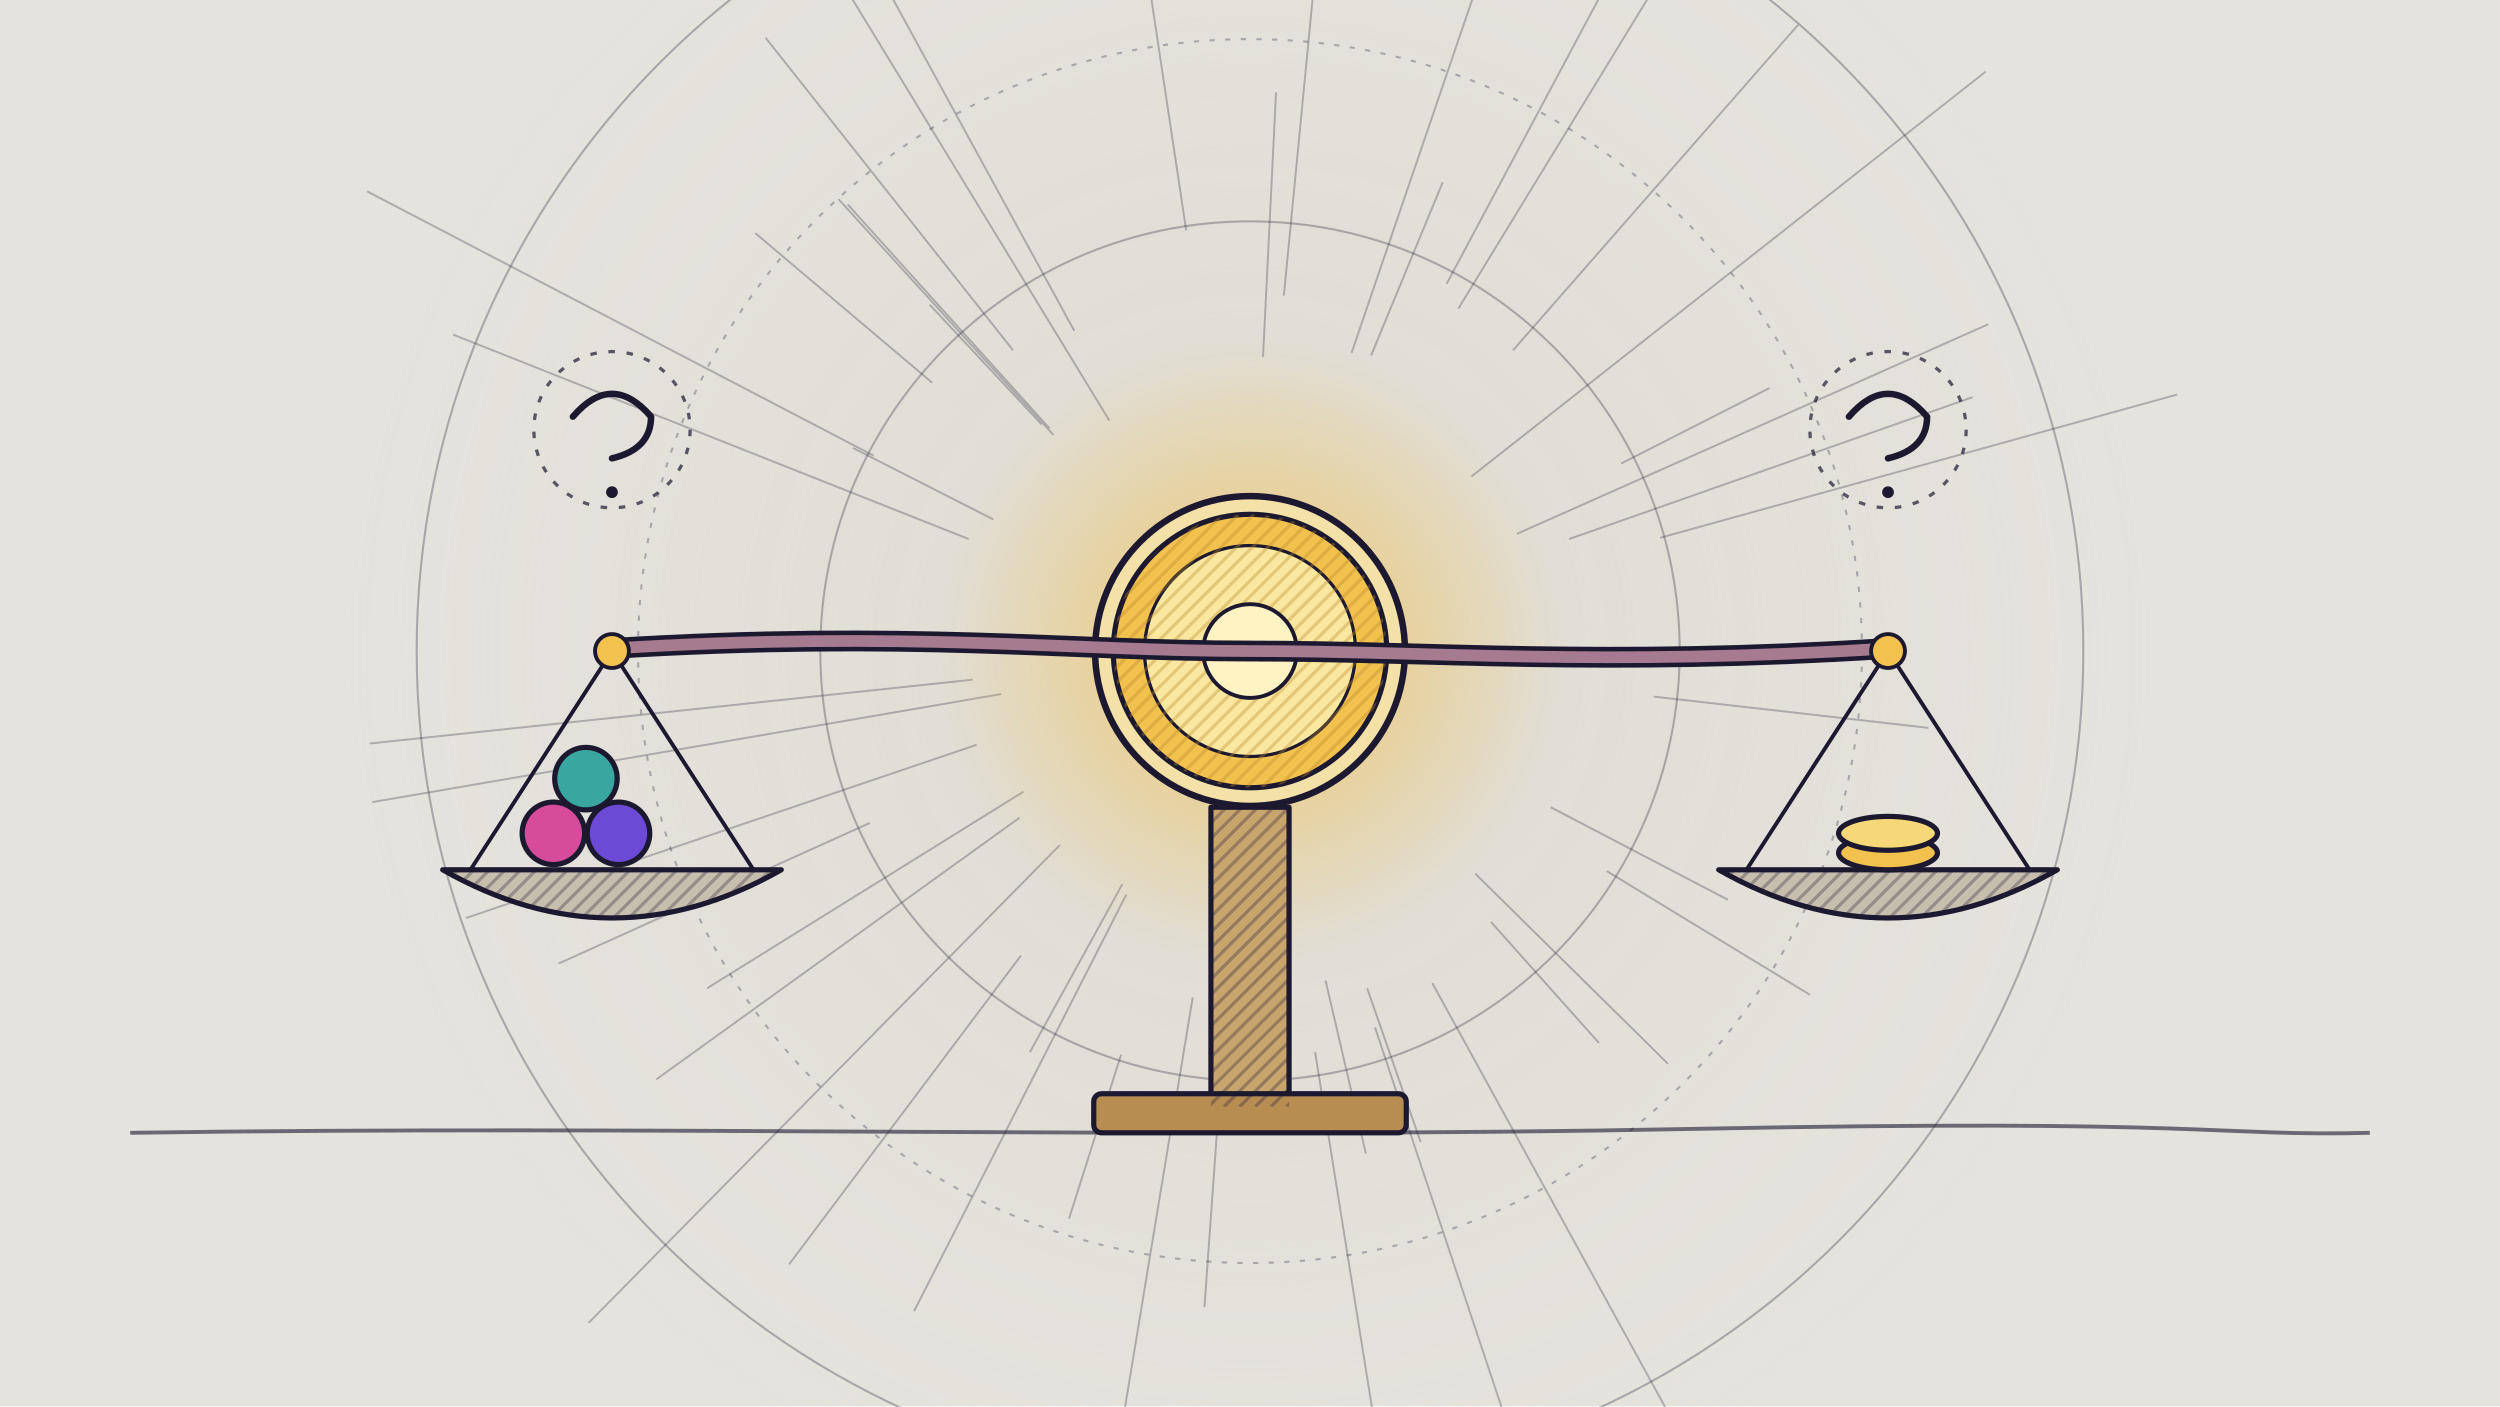
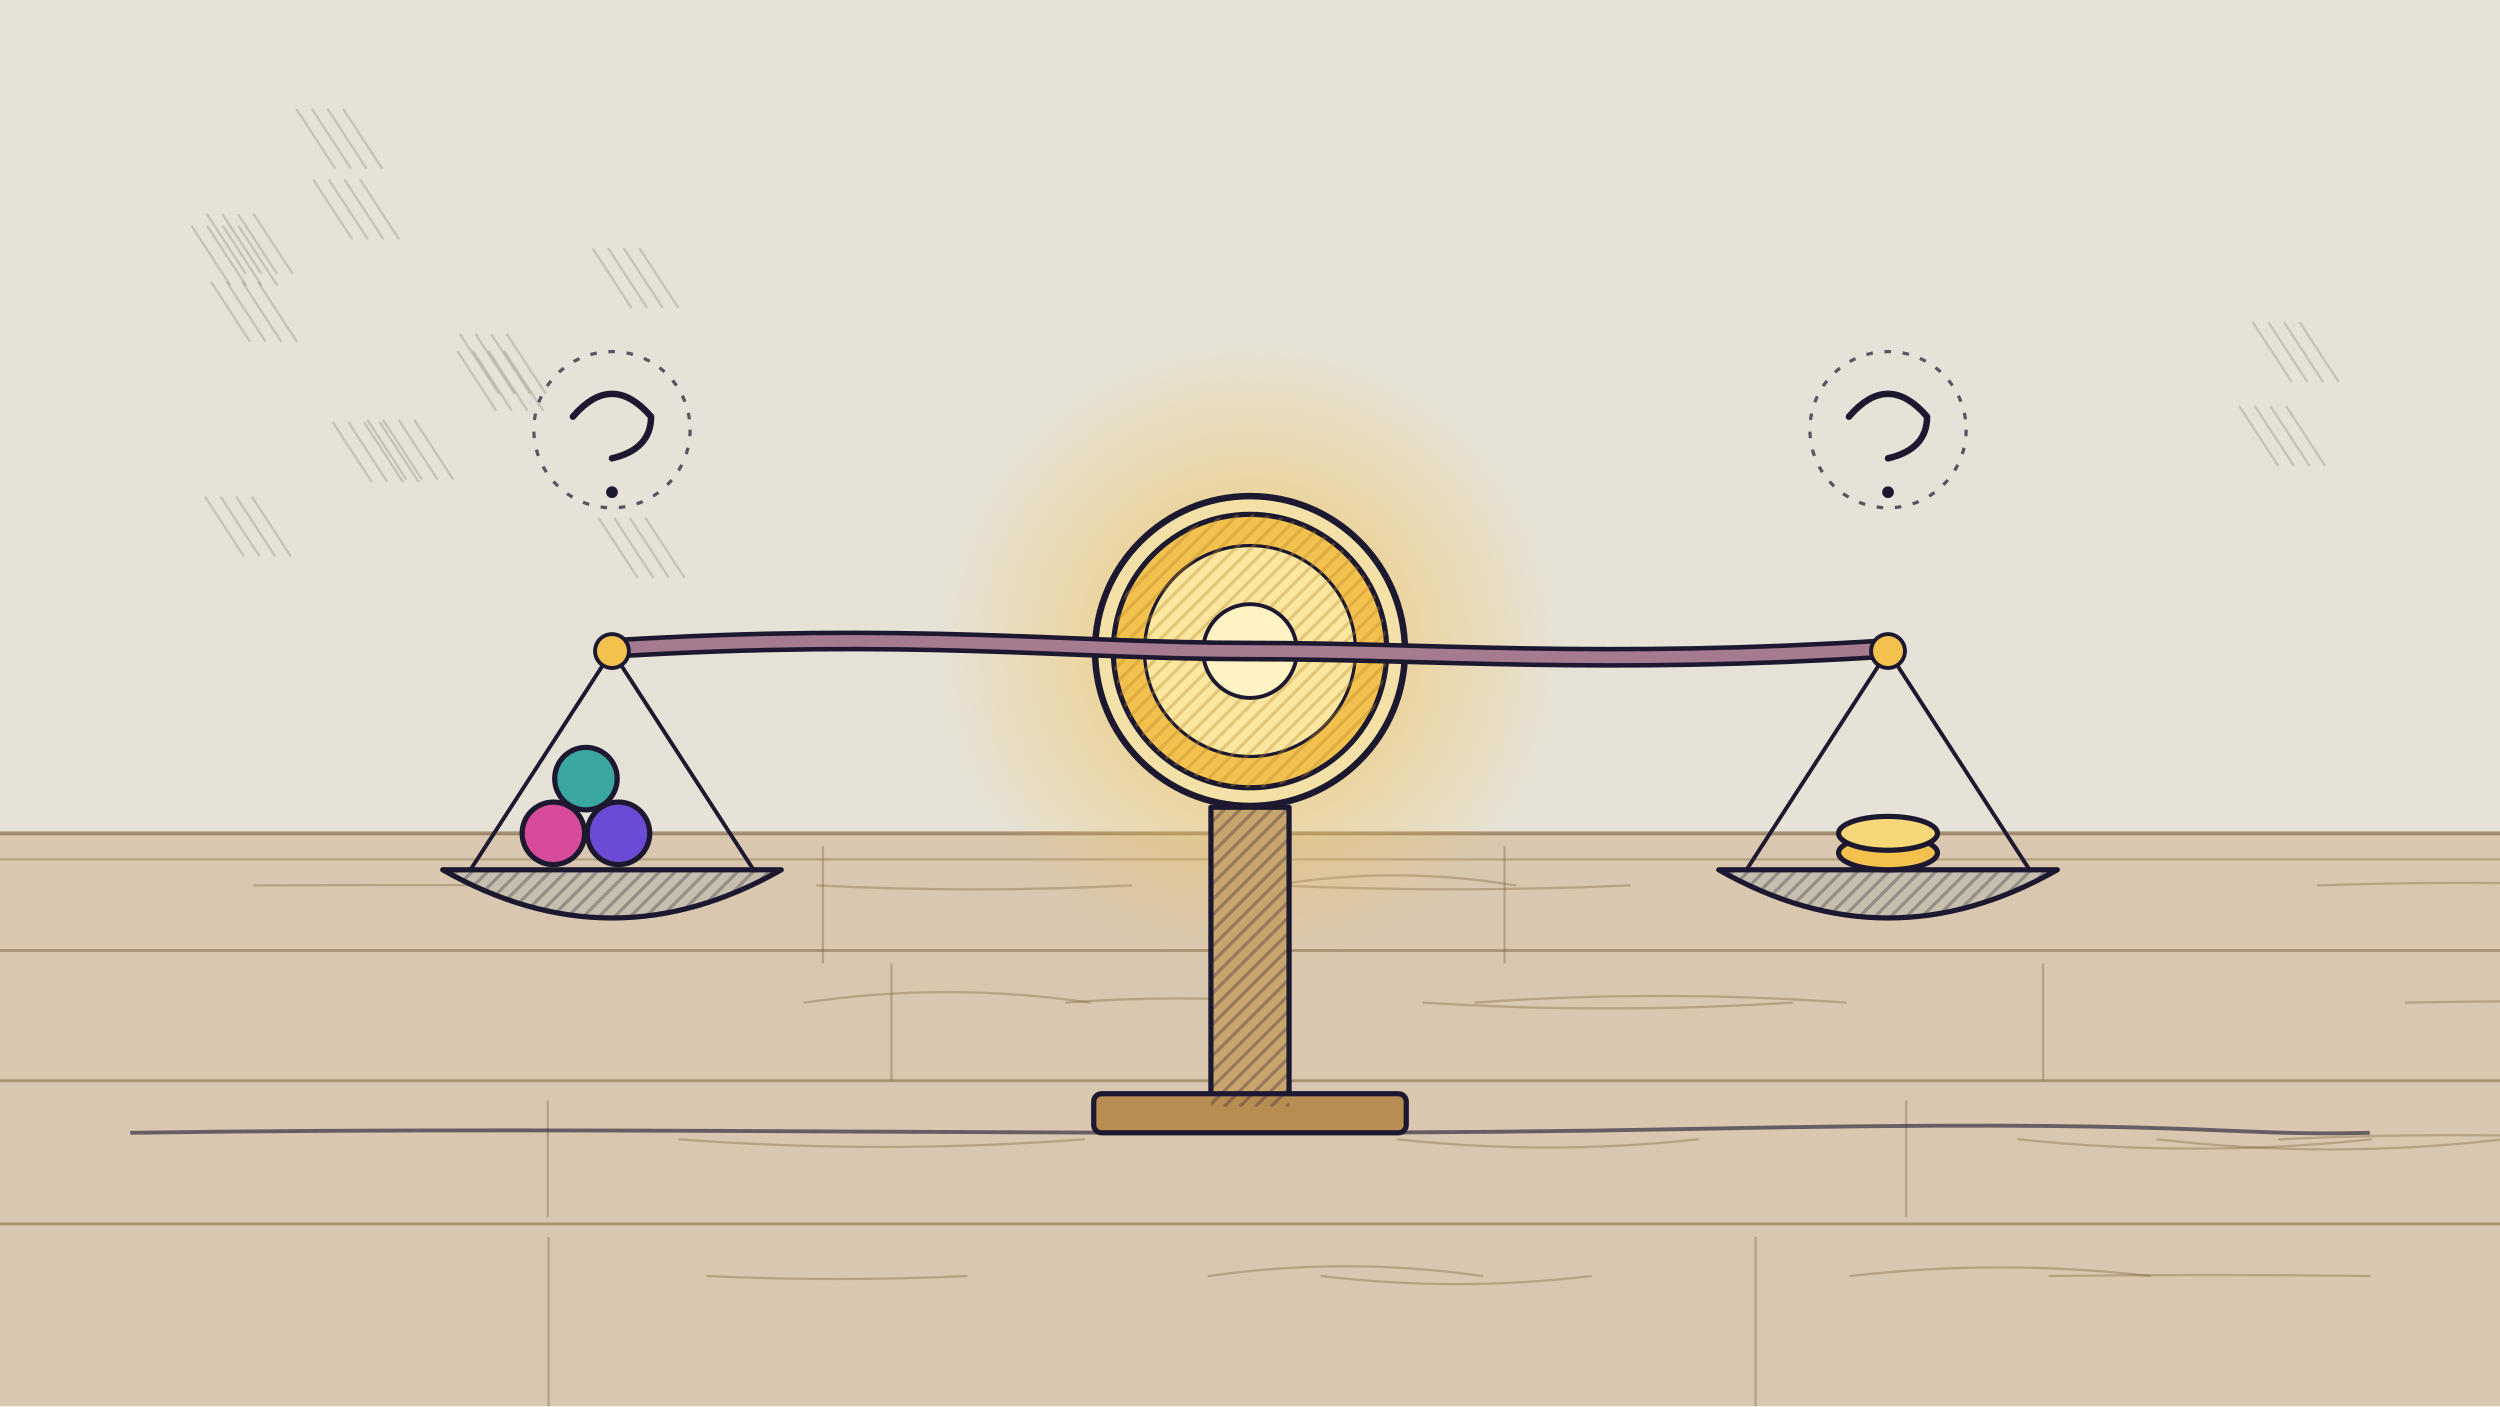
<svg xmlns="http://www.w3.org/2000/svg" viewBox="0 0 1920 1080" width="1920" height="1080">
  <defs>
    <radialGradient id="U112gl1">
      <stop offset="0" stop-color="#d8d4c8" stop-opacity="0.5" />
      <stop offset="1" stop-color="#d8d4c8" stop-opacity="0" />
    </radialGradient>
    <radialGradient id="U112gl2">
      <stop offset="0" stop-color="#f2c14e" stop-opacity="0.8" />
      <stop offset="1" stop-color="#f2c14e" stop-opacity="0" />
    </radialGradient>
    <clipPath id="U112cp3">
      <circle cx="960" cy="500" r="105" />
    </clipPath>
    <clipPath id="U112cp4">
      <rect x="930" y="620" width="60" height="230" />
    </clipPath>
    <clipPath id="U112cp5">
      <path d="M340,668 Q470,742 600,668 Z" />
    </clipPath>
    <clipPath id="U112cp6">
      <path d="M1320,668 Q1450,742 1580,668 Z" />
    </clipPath>
  </defs>
  <rect width="1920" height="1080" fill="#e5e3dd" />
-   <circle cx="960" cy="500" r="700" fill="url(#U112gl1)" />
-   <g stroke="#1b1830" stroke-width="1.5" opacity="0.28">
-     <line x1="806" y1="329" x2="651" y2="157" />
-     <line x1="1245" y1="356" x2="1359" y2="298" />
-     <line x1="986" y1="227" x2="1008" y2="-0" />
-     <line x1="865" y1="687" x2="702" y2="1007" />
-     <line x1="1234" y1="669" x2="1390" y2="764" />
-     <line x1="769" y1="533" x2="286" y2="616" />
-     <line x1="970" y1="274" x2="980" y2="71" />
-     <line x1="716" y1="294" x2="580" y2="179" />
-     <line x1="852" y1="323" x2="619" y2="-59" />
-     <line x1="942" y1="766" x2="925" y2="1004" />
-     <line x1="861" y1="810" x2="821" y2="936" />
-     <line x1="1056" y1="789" x2="1162" y2="1107" />
-     <line x1="744" y1="414" x2="348" y2="257" />
-     <line x1="1162" y1="269" x2="1381" y2="19" />
-     <line x1="778" y1="269" x2="588" y2="29" />
-     <line x1="809" y1="334" x2="644" y2="153" />
-     <line x1="750" y1="572" x2="358" y2="705" />
-     <line x1="862" y1="679" x2="791" y2="808" />
-     <line x1="1010" y1="808" x2="1081" y2="1252" />
-     <line x1="784" y1="734" x2="606" y2="971" />
-     <line x1="916" y1="766" x2="863" y2="1087" />
-     <line x1="1205" y1="414" x2="1515" y2="305" />
-     <line x1="1165" y1="410" x2="1527" y2="249" />
-     <line x1="1100" y1="755" x2="1301" y2="1121" />
-     <line x1="763" y1="399" x2="655" y2="344" />
-     <line x1="783" y1="628" x2="504" y2="829" />
-     <line x1="814" y1="649" x2="452" y2="1016" />
-     <line x1="1270" y1="535" x2="1481" y2="559" />
-     <line x1="1111" y1="218" x2="1238" y2="-20" />
-     <line x1="668" y1="632" x2="429" y2="740" />
-     <line x1="1191" y1="620" x2="1327" y2="691" />
-     <line x1="747" y1="522" x2="284" y2="571" />
-     <line x1="800" y1="326" x2="714" y2="234" />
-     <line x1="1018" y1="753" x2="1049" y2="886" />
-     <line x1="825" y1="254" x2="608" y2="-143" />
-     <line x1="1050" y1="759" x2="1091" y2="877" />
-     <line x1="1145" y1="708" x2="1228" y2="801" />
-     <line x1="1275" y1="413" x2="1672" y2="303" />
-     <line x1="1133" y1="671" x2="1281" y2="817" />
-     <line x1="1120" y1="237" x2="1376" y2="-182" />
-     <line x1="786" y1="608" x2="543" y2="759" />
-     <line x1="1038" y1="271" x2="1177" y2="-136" />
-     <line x1="1053" y1="273" x2="1108" y2="140" />
-     <line x1="671" y1="350" x2="282" y2="147" />
-     <line x1="911" y1="177" x2="868" y2="-109" />
-     <line x1="1130" y1="366" x2="1525" y2="55" />
-   </g>
-   <circle cx="960" cy="500" r="330" fill="none" stroke="#1b1830" stroke-width="1.6" opacity="0.3" stroke-dasharray="" />
-   <circle cx="960" cy="500" r="470" fill="none" stroke="#1b1830" stroke-width="1.6" opacity="0.3" stroke-dasharray="4 8" />
-   <circle cx="960" cy="500" r="640" fill="none" stroke="#1b1830" stroke-width="1.6" opacity="0.3" stroke-dasharray="" />
+   <g>
+     <rect x="0" y="0" width="1920" height="640" rx="0" fill="#e9e2d3" fill-opacity="0.5" />
+     <line x1="1719.7" y1="311.8" x2="1749.7" y2="357.8" stroke="#8a8678" stroke-width="1.8" stroke-opacity="0.35" />
+     <line x1="1731.7" y1="311.8" x2="1761.7" y2="357.8" stroke="#8a8678" stroke-width="1.8" stroke-opacity="0.35" />
+     <line x1="1743.7" y1="311.8" x2="1773.7" y2="357.8" stroke="#8a8678" stroke-width="1.8" stroke-opacity="0.35" />
+     <line x1="1755.7" y1="311.8" x2="1785.7" y2="357.8" stroke="#8a8678" stroke-width="1.8" stroke-opacity="0.35" />
+     <line x1="455" y1="190.5" x2="485" y2="236.5" stroke="#8a8678" stroke-width="1.8" stroke-opacity="0.35" />
+     <line x1="467" y1="190.5" x2="497" y2="236.5" stroke="#8a8678" stroke-width="1.8" stroke-opacity="0.35" />
+     <line x1="479" y1="190.5" x2="509" y2="236.5" stroke="#8a8678" stroke-width="1.8" stroke-opacity="0.35" />
+     <line x1="491" y1="190.5" x2="521" y2="236.5" stroke="#8a8678" stroke-width="1.8" stroke-opacity="0.35" />
+     <line x1="282.1" y1="322.3" x2="312.1" y2="368.3" stroke="#8a8678" stroke-width="1.8" stroke-opacity="0.35" />
+     <line x1="294.1" y1="322.3" x2="324.1" y2="368.3" stroke="#8a8678" stroke-width="1.8" stroke-opacity="0.35" />
+     <line x1="306.1" y1="322.3" x2="336.1" y2="368.3" stroke="#8a8678" stroke-width="1.8" stroke-opacity="0.35" />
+     <line x1="318.1" y1="322.3" x2="348.1" y2="368.3" stroke="#8a8678" stroke-width="1.8" stroke-opacity="0.35" />
+     <line x1="255.5" y1="324.1" x2="285.5" y2="370.1" stroke="#8a8678" stroke-width="1.8" stroke-opacity="0.35" />
+     <line x1="267.5" y1="324.1" x2="297.5" y2="370.1" stroke="#8a8678" stroke-width="1.8" stroke-opacity="0.35" />
+     <line x1="279.5" y1="324.1" x2="309.5" y2="370.1" stroke="#8a8678" stroke-width="1.8" stroke-opacity="0.35" />
+     <line x1="291.5" y1="324.1" x2="321.5" y2="370.1" stroke="#8a8678" stroke-width="1.8" stroke-opacity="0.35" />
+     <line x1="1730.1" y1="247.4" x2="1760.1" y2="293.4" stroke="#8a8678" stroke-width="1.8" stroke-opacity="0.35" />
+     <line x1="1742.1" y1="247.4" x2="1772.1" y2="293.4" stroke="#8a8678" stroke-width="1.8" stroke-opacity="0.35" />
+     <line x1="1754.1" y1="247.4" x2="1784.1" y2="293.4" stroke="#8a8678" stroke-width="1.8" stroke-opacity="0.35" />
+     <line x1="1766.1" y1="247.4" x2="1796.1" y2="293.4" stroke="#8a8678" stroke-width="1.8" stroke-opacity="0.35" />
+     <line x1="227.5" y1="83.5" x2="257.5" y2="129.5" stroke="#8a8678" stroke-width="1.8" stroke-opacity="0.35" />
+     <line x1="239.5" y1="83.5" x2="269.5" y2="129.5" stroke="#8a8678" stroke-width="1.8" stroke-opacity="0.35" />
+     <line x1="251.5" y1="83.5" x2="281.5" y2="129.5" stroke="#8a8678" stroke-width="1.8" stroke-opacity="0.35" />
+     <line x1="263.5" y1="83.5" x2="293.5" y2="129.5" stroke="#8a8678" stroke-width="1.8" stroke-opacity="0.35" />
+     <line x1="351.2" y1="269.5" x2="381.2" y2="315.5" stroke="#8a8678" stroke-width="1.8" stroke-opacity="0.35" />
+     <line x1="363.2" y1="269.5" x2="393.2" y2="315.5" stroke="#8a8678" stroke-width="1.8" stroke-opacity="0.35" />
+     <line x1="375.2" y1="269.5" x2="405.2" y2="315.5" stroke="#8a8678" stroke-width="1.8" stroke-opacity="0.35" />
+     <line x1="387.2" y1="269.5" x2="417.2" y2="315.5" stroke="#8a8678" stroke-width="1.8" stroke-opacity="0.35" />
+     <line x1="459.7" y1="397.7" x2="489.7" y2="443.7" stroke="#8a8678" stroke-width="1.8" stroke-opacity="0.35" />
+     <line x1="471.7" y1="397.7" x2="501.7" y2="443.7" stroke="#8a8678" stroke-width="1.8" stroke-opacity="0.35" />
+     <line x1="483.7" y1="397.7" x2="513.7" y2="443.7" stroke="#8a8678" stroke-width="1.8" stroke-opacity="0.35" />
+     <line x1="495.7" y1="397.7" x2="525.7" y2="443.7" stroke="#8a8678" stroke-width="1.8" stroke-opacity="0.35" />
+     <line x1="157.4" y1="381.4" x2="187.4" y2="427.4" stroke="#8a8678" stroke-width="1.8" stroke-opacity="0.35" />
+     <line x1="169.4" y1="381.4" x2="199.4" y2="427.4" stroke="#8a8678" stroke-width="1.8" stroke-opacity="0.35" />
+     <line x1="181.4" y1="381.4" x2="211.4" y2="427.4" stroke="#8a8678" stroke-width="1.8" stroke-opacity="0.35" />
+     <line x1="193.4" y1="381.4" x2="223.4" y2="427.4" stroke="#8a8678" stroke-width="1.8" stroke-opacity="0.35" />
+     <line x1="158.7" y1="164.2" x2="188.7" y2="210.2" stroke="#8a8678" stroke-width="1.8" stroke-opacity="0.35" />
+     <line x1="170.7" y1="164.2" x2="200.7" y2="210.2" stroke="#8a8678" stroke-width="1.8" stroke-opacity="0.35" />
+     <line x1="182.7" y1="164.2" x2="212.7" y2="210.2" stroke="#8a8678" stroke-width="1.8" stroke-opacity="0.35" />
+     <line x1="194.7" y1="164.2" x2="224.7" y2="210.2" stroke="#8a8678" stroke-width="1.8" stroke-opacity="0.35" />
+     <line x1="240.5" y1="137.8" x2="270.5" y2="183.8" stroke="#8a8678" stroke-width="1.8" stroke-opacity="0.35" />
+     <line x1="252.5" y1="137.8" x2="282.5" y2="183.8" stroke="#8a8678" stroke-width="1.8" stroke-opacity="0.35" />
+     <line x1="264.5" y1="137.8" x2="294.5" y2="183.8" stroke="#8a8678" stroke-width="1.8" stroke-opacity="0.35" />
+     <line x1="276.5" y1="137.8" x2="306.5" y2="183.8" stroke="#8a8678" stroke-width="1.8" stroke-opacity="0.35" />
+     <line x1="162" y1="216.4" x2="192" y2="262.4" stroke="#8a8678" stroke-width="1.8" stroke-opacity="0.35" />
+     <line x1="174" y1="216.4" x2="204" y2="262.4" stroke="#8a8678" stroke-width="1.8" stroke-opacity="0.35" />
+     <line x1="186" y1="216.4" x2="216" y2="262.4" stroke="#8a8678" stroke-width="1.8" stroke-opacity="0.35" />
+     <line x1="198" y1="216.4" x2="228" y2="262.4" stroke="#8a8678" stroke-width="1.8" stroke-opacity="0.35" />
+     <line x1="147" y1="173.3" x2="177" y2="219.3" stroke="#8a8678" stroke-width="1.8" stroke-opacity="0.35" />
+     <line x1="159" y1="173.3" x2="189" y2="219.3" stroke="#8a8678" stroke-width="1.8" stroke-opacity="0.35" />
+     <line x1="171" y1="173.3" x2="201" y2="219.3" stroke="#8a8678" stroke-width="1.8" stroke-opacity="0.35" />
+     <line x1="183" y1="173.3" x2="213" y2="219.3" stroke="#8a8678" stroke-width="1.8" stroke-opacity="0.35" />
+     <line x1="353.2" y1="256.5" x2="383.2" y2="302.5" stroke="#8a8678" stroke-width="1.8" stroke-opacity="0.35" />
+     <line x1="365.2" y1="256.5" x2="395.2" y2="302.5" stroke="#8a8678" stroke-width="1.8" stroke-opacity="0.35" />
+     <line x1="377.2" y1="256.5" x2="407.2" y2="302.5" stroke="#8a8678" stroke-width="1.8" stroke-opacity="0.35" />
+     <line x1="389.2" y1="256.5" x2="419.2" y2="302.5" stroke="#8a8678" stroke-width="1.8" stroke-opacity="0.35" />
+     <rect x="0" y="640" width="1920" height="440" rx="0" fill="#cfae82" fill-opacity="0.5" />
+     <line x1="0" y1="640" x2="1920" y2="640" stroke="#7a5c38" stroke-width="3" stroke-opacity="0.6" />
+     <line x1="0" y1="660" x2="1920" y2="660" stroke="#7a5c38" stroke-width="1.8" stroke-opacity="0.35" />
+     <line x1="0" y1="730" x2="1920" y2="730" stroke="#7a5c38" stroke-width="2.2" stroke-opacity="0.5" />
+     <line x1="0" y1="830" x2="1920" y2="830" stroke="#7a5c38" stroke-width="2.2" stroke-opacity="0.5" />
+     <line x1="0" y1="940" x2="1920" y2="940" stroke="#7a5c38" stroke-width="2.2" stroke-opacity="0.5" />
+     <path d="M195.4,680 q118.4,-0.5 236.9,0" fill="none" fill-opacity="1" stroke="#7a5c38" stroke-width="1.8" stroke-opacity="0.35" stroke-linecap="round" stroke-linejoin="round" />
+     <path d="M977.7,680 q93,-15.5 186.1,0" fill="none" fill-opacity="1" stroke="#7a5c38" stroke-width="1.8" stroke-opacity="0.35" stroke-linecap="round" stroke-linejoin="round" />
+     <path d="M980.4,680 q135.7,6 271.3,0" fill="none" fill-opacity="1" stroke="#7a5c38" stroke-width="1.8" stroke-opacity="0.35" stroke-linecap="round" stroke-linejoin="round" />
+     <path d="M1780.1,680 q109.7,-3.9 219.4,0" fill="none" fill-opacity="1" stroke="#7a5c38" stroke-width="1.8" stroke-opacity="0.35" stroke-linecap="round" stroke-linejoin="round" />
+     <path d="M627.9,680 q120.4,6.1 240.8,0" fill="none" fill-opacity="1" stroke="#7a5c38" stroke-width="1.8" stroke-opacity="0.35" stroke-linecap="round" stroke-linejoin="round" />
+     <line x1="632" y1="650" x2="632" y2="740" stroke="#7a5c38" stroke-width="1.8" stroke-opacity="0.35" />
+     <line x1="1155.5" y1="650" x2="1155.5" y2="740" stroke="#7a5c38" stroke-width="1.8" stroke-opacity="0.35" />
+     <path d="M1093.3,770 q141.4,9 282.7,0" fill="none" fill-opacity="1" stroke="#7a5c38" stroke-width="1.8" stroke-opacity="0.35" stroke-linecap="round" stroke-linejoin="round" />
+     <path d="M818.6,770 q85.7,-6.4 171.4,0" fill="none" fill-opacity="1" stroke="#7a5c38" stroke-width="1.8" stroke-opacity="0.35" stroke-linecap="round" stroke-linejoin="round" />
+     <path d="M1133,770 q142.3,-10.2 284.5,0" fill="none" fill-opacity="1" stroke="#7a5c38" stroke-width="1.8" stroke-opacity="0.35" stroke-linecap="round" stroke-linejoin="round" />
+     <path d="M617.9,770 q109.4,-16.1 218.8,0" fill="none" fill-opacity="1" stroke="#7a5c38" stroke-width="1.8" stroke-opacity="0.35" stroke-linecap="round" stroke-linejoin="round" />
+     <path d="M1847.7,770 q108.2,-2.1 216.3,0" fill="none" fill-opacity="1" stroke="#7a5c38" stroke-width="1.8" stroke-opacity="0.35" stroke-linecap="round" stroke-linejoin="round" />
+     <line x1="684.6" y1="740" x2="684.6" y2="830" stroke="#7a5c38" stroke-width="1.8" stroke-opacity="0.35" />
+     <line x1="1569.1" y1="740" x2="1569.1" y2="830" stroke="#7a5c38" stroke-width="1.8" stroke-opacity="0.35" />
+     <path d="M522,875 q155.3,11.7 310.6,0" fill="none" fill-opacity="1" stroke="#7a5c38" stroke-width="1.8" stroke-opacity="0.35" stroke-linecap="round" stroke-linejoin="round" />
+     <path d="M1073.3,875 q115.4,12.6 230.7,0" fill="none" fill-opacity="1" stroke="#7a5c38" stroke-width="1.8" stroke-opacity="0.35" stroke-linecap="round" stroke-linejoin="round" />
+     <path d="M1750.5,875 q133.7,-6.5 267.3,0" fill="none" fill-opacity="1" stroke="#7a5c38" stroke-width="1.8" stroke-opacity="0.35" stroke-linecap="round" stroke-linejoin="round" />
+     <path d="M1656.8,875 q132.7,15.5 265.5,0" fill="none" fill-opacity="1" stroke="#7a5c38" stroke-width="1.8" stroke-opacity="0.35" stroke-linecap="round" stroke-linejoin="round" />
+     <path d="M1550.2,875 q135.4,14.3 270.7,0" fill="none" fill-opacity="1" stroke="#7a5c38" stroke-width="1.8" stroke-opacity="0.35" stroke-linecap="round" stroke-linejoin="round" />
+     <line x1="420.7" y1="845" x2="420.7" y2="935" stroke="#7a5c38" stroke-width="1.8" stroke-opacity="0.35" />
+     <line x1="1463.9" y1="845" x2="1463.9" y2="935" stroke="#7a5c38" stroke-width="1.8" stroke-opacity="0.35" />
+     <path d="M1420.8,980 q115.2,-13.3 230.3,0" fill="none" fill-opacity="1" stroke="#7a5c38" stroke-width="1.8" stroke-opacity="0.35" stroke-linecap="round" stroke-linejoin="round" />
+     <path d="M1574,980 q122.9,-1.6 245.9,0" fill="none" fill-opacity="1" stroke="#7a5c38" stroke-width="1.8" stroke-opacity="0.35" stroke-linecap="round" stroke-linejoin="round" />
+     <path d="M1015.1,980 q103.3,12.4 206.6,0" fill="none" fill-opacity="1" stroke="#7a5c38" stroke-width="1.8" stroke-opacity="0.35" stroke-linecap="round" stroke-linejoin="round" />
+     <path d="M543.1,980 q99.6,4.6 199.2,0" fill="none" fill-opacity="1" stroke="#7a5c38" stroke-width="1.8" stroke-opacity="0.35" stroke-linecap="round" stroke-linejoin="round" />
+     <path d="M928.3,980 q105.1,-15 210.2,0" fill="none" fill-opacity="1" stroke="#7a5c38" stroke-width="1.8" stroke-opacity="0.35" stroke-linecap="round" stroke-linejoin="round" />
+     <line x1="421.3" y1="950" x2="421.3" y2="1080" stroke="#7a5c38" stroke-width="1.8" stroke-opacity="0.35" />
+     <line x1="1348.3" y1="950" x2="1348.3" y2="1080" stroke="#7a5c38" stroke-width="1.8" stroke-opacity="0.35" />
+   </g>
  <path d="M100,870 C500,864 900,875 1300,867 S1700,873 1820,870" fill="none" stroke="#1b1830" stroke-width="3" opacity="0.6" />
  <g id="mv-glint-core">
    <circle cx="960" cy="500" r="240" fill="url(#U112gl2)" />
  </g>
  <circle cx="960" cy="500" r="119" fill="#f3e1a8" stroke="#1b1830" stroke-width="5" />
  <circle cx="960" cy="500" r="105" fill="#f2c14e" stroke="#1b1830" stroke-width="4" />
  <circle cx="960" cy="500" r="81" fill="#fbe7a0" stroke="#1b1830" stroke-width="2.5" />
  <g clip-path="url(#U112cp3)" stroke="#b9892a" stroke-width="2.5" opacity="0.35">
    <line x1="645" y1="605" x2="855" y2="395" />
    <line x1="657" y1="605" x2="867" y2="395" />
    <line x1="669" y1="605" x2="879" y2="395" />
    <line x1="681" y1="605" x2="891" y2="395" />
    <line x1="693" y1="605" x2="903" y2="395" />
    <line x1="705" y1="605" x2="915" y2="395" />
    <line x1="717" y1="605" x2="927" y2="395" />
    <line x1="729" y1="605" x2="939" y2="395" />
    <line x1="741" y1="605" x2="951" y2="395" />
    <line x1="753" y1="605" x2="963" y2="395" />
    <line x1="765" y1="605" x2="975" y2="395" />
    <line x1="777" y1="605" x2="987" y2="395" />
    <line x1="789" y1="605" x2="999" y2="395" />
    <line x1="801" y1="605" x2="1011" y2="395" />
    <line x1="813" y1="605" x2="1023" y2="395" />
    <line x1="825" y1="605" x2="1035" y2="395" />
    <line x1="837" y1="605" x2="1047" y2="395" />
    <line x1="849" y1="605" x2="1059" y2="395" />
    <line x1="861" y1="605" x2="1071" y2="395" />
    <line x1="873" y1="605" x2="1083" y2="395" />
    <line x1="885" y1="605" x2="1095" y2="395" />
    <line x1="897" y1="605" x2="1107" y2="395" />
    <line x1="909" y1="605" x2="1119" y2="395" />
    <line x1="921" y1="605" x2="1131" y2="395" />
    <line x1="933" y1="605" x2="1143" y2="395" />
    <line x1="945" y1="605" x2="1155" y2="395" />
    <line x1="957" y1="605" x2="1167" y2="395" />
    <line x1="969" y1="605" x2="1179" y2="395" />
    <line x1="981" y1="605" x2="1191" y2="395" />
    <line x1="993" y1="605" x2="1203" y2="395" />
    <line x1="1005" y1="605" x2="1215" y2="395" />
    <line x1="1017" y1="605" x2="1227" y2="395" />
    <line x1="1029" y1="605" x2="1239" y2="395" />
    <line x1="1041" y1="605" x2="1251" y2="395" />
    <line x1="1053" y1="605" x2="1263" y2="395" />
  </g>
  <circle cx="960" cy="500" r="36" fill="#fff3c4" stroke="#1b1830" stroke-width="3" />
  <path d="M930,620 L930,850 L990,850 L990,620 Z" fill="#c9a56e" stroke="#1b1830" stroke-width="4" stroke-linejoin="round" stroke-linecap="round" />
  <rect x="840" y="840" width="240" height="30" rx="6" fill="#b88d52" stroke="#1b1830" stroke-width="4" />
  <g clip-path="url(#U112cp4)" stroke="#1b1830" stroke-width="2.5" opacity="0.3">
    <line x1="700" y1="850" x2="930" y2="620" />
    <line x1="712" y1="850" x2="942" y2="620" />
    <line x1="724" y1="850" x2="954" y2="620" />
    <line x1="736" y1="850" x2="966" y2="620" />
    <line x1="748" y1="850" x2="978" y2="620" />
    <line x1="760" y1="850" x2="990" y2="620" />
    <line x1="772" y1="850" x2="1002" y2="620" />
    <line x1="784" y1="850" x2="1014" y2="620" />
    <line x1="796" y1="850" x2="1026" y2="620" />
    <line x1="808" y1="850" x2="1038" y2="620" />
    <line x1="820" y1="850" x2="1050" y2="620" />
    <line x1="832" y1="850" x2="1062" y2="620" />
    <line x1="844" y1="850" x2="1074" y2="620" />
    <line x1="856" y1="850" x2="1086" y2="620" />
    <line x1="868" y1="850" x2="1098" y2="620" />
    <line x1="880" y1="850" x2="1110" y2="620" />
    <line x1="892" y1="850" x2="1122" y2="620" />
    <line x1="904" y1="850" x2="1134" y2="620" />
    <line x1="916" y1="850" x2="1146" y2="620" />
    <line x1="928" y1="850" x2="1158" y2="620" />
    <line x1="940" y1="850" x2="1170" y2="620" />
    <line x1="952" y1="850" x2="1182" y2="620" />
    <line x1="964" y1="850" x2="1194" y2="620" />
    <line x1="976" y1="850" x2="1206" y2="620" />
    <line x1="988" y1="850" x2="1218" y2="620" />
  </g>
  <path d="M470,498 C700,484 820,500 960,500 S1230,512 1450,498" fill="none" stroke="#1b1830" stroke-width="16" stroke-linejoin="round" stroke-linecap="round" />
  <path d="M470,498 C700,484 820,500 960,500 S1230,512 1450,498" fill="none" stroke="#a77b8f" stroke-width="9" stroke-linejoin="round" stroke-linecap="round" />
  <g stroke="#1b1830" stroke-width="3" fill="none">
    <line x1="470" y1="500" x2="360" y2="670" />
    <line x1="470" y1="500" x2="580" y2="670" />
  </g>
  <path d="M340,668 Q470,742 600,668 Z" fill="#c7bfae" stroke="#1b1830" stroke-width="4" stroke-linejoin="round" stroke-linecap="round" />
  <g clip-path="url(#U112cp5)" stroke="#1b1830" stroke-width="2.5" opacity="0.3">
    <line x1="270" y1="738" x2="340" y2="668" />
    <line x1="282" y1="738" x2="352" y2="668" />
    <line x1="294" y1="738" x2="364" y2="668" />
    <line x1="306" y1="738" x2="376" y2="668" />
    <line x1="318" y1="738" x2="388" y2="668" />
    <line x1="330" y1="738" x2="400" y2="668" />
    <line x1="342" y1="738" x2="412" y2="668" />
    <line x1="354" y1="738" x2="424" y2="668" />
    <line x1="366" y1="738" x2="436" y2="668" />
    <line x1="378" y1="738" x2="448" y2="668" />
    <line x1="390" y1="738" x2="460" y2="668" />
    <line x1="402" y1="738" x2="472" y2="668" />
    <line x1="414" y1="738" x2="484" y2="668" />
    <line x1="426" y1="738" x2="496" y2="668" />
    <line x1="438" y1="738" x2="508" y2="668" />
    <line x1="450" y1="738" x2="520" y2="668" />
    <line x1="462" y1="738" x2="532" y2="668" />
    <line x1="474" y1="738" x2="544" y2="668" />
    <line x1="486" y1="738" x2="556" y2="668" />
    <line x1="498" y1="738" x2="568" y2="668" />
    <line x1="510" y1="738" x2="580" y2="668" />
    <line x1="522" y1="738" x2="592" y2="668" />
    <line x1="534" y1="738" x2="604" y2="668" />
    <line x1="546" y1="738" x2="616" y2="668" />
    <line x1="558" y1="738" x2="628" y2="668" />
    <line x1="570" y1="738" x2="640" y2="668" />
    <line x1="582" y1="738" x2="652" y2="668" />
    <line x1="594" y1="738" x2="664" y2="668" />
  </g>
  <circle cx="470" cy="500" r="13" fill="#f2c14e" stroke="#1b1830" stroke-width="3" />
  <g stroke="#1b1830" stroke-width="3" fill="none">
    <line x1="1450" y1="500" x2="1340" y2="670" />
    <line x1="1450" y1="500" x2="1560" y2="670" />
  </g>
  <path d="M1320,668 Q1450,742 1580,668 Z" fill="#c7bfae" stroke="#1b1830" stroke-width="4" stroke-linejoin="round" stroke-linecap="round" />
  <g clip-path="url(#U112cp6)" stroke="#1b1830" stroke-width="2.5" opacity="0.3">
    <line x1="1250" y1="738" x2="1320" y2="668" />
    <line x1="1262" y1="738" x2="1332" y2="668" />
    <line x1="1274" y1="738" x2="1344" y2="668" />
    <line x1="1286" y1="738" x2="1356" y2="668" />
    <line x1="1298" y1="738" x2="1368" y2="668" />
    <line x1="1310" y1="738" x2="1380" y2="668" />
    <line x1="1322" y1="738" x2="1392" y2="668" />
    <line x1="1334" y1="738" x2="1404" y2="668" />
    <line x1="1346" y1="738" x2="1416" y2="668" />
    <line x1="1358" y1="738" x2="1428" y2="668" />
    <line x1="1370" y1="738" x2="1440" y2="668" />
    <line x1="1382" y1="738" x2="1452" y2="668" />
    <line x1="1394" y1="738" x2="1464" y2="668" />
    <line x1="1406" y1="738" x2="1476" y2="668" />
    <line x1="1418" y1="738" x2="1488" y2="668" />
    <line x1="1430" y1="738" x2="1500" y2="668" />
    <line x1="1442" y1="738" x2="1512" y2="668" />
    <line x1="1454" y1="738" x2="1524" y2="668" />
    <line x1="1466" y1="738" x2="1536" y2="668" />
    <line x1="1478" y1="738" x2="1548" y2="668" />
    <line x1="1490" y1="738" x2="1560" y2="668" />
    <line x1="1502" y1="738" x2="1572" y2="668" />
    <line x1="1514" y1="738" x2="1584" y2="668" />
    <line x1="1526" y1="738" x2="1596" y2="668" />
    <line x1="1538" y1="738" x2="1608" y2="668" />
    <line x1="1550" y1="738" x2="1620" y2="668" />
    <line x1="1562" y1="738" x2="1632" y2="668" />
    <line x1="1574" y1="738" x2="1644" y2="668" />
  </g>
  <circle cx="1450" cy="500" r="13" fill="#f2c14e" stroke="#1b1830" stroke-width="3" />
  <g id="mv-spark-risk">
    <circle cx="425" cy="640" r="24" fill="#d64b9a" stroke="#1b1830" stroke-width="4" />
    <circle cx="475" cy="640" r="24" fill="#6b4bd6" stroke="#1b1830" stroke-width="4" />
    <circle cx="450" cy="598" r="24" fill="#3aa6a0" stroke="#1b1830" stroke-width="4" />
  </g>
  <ellipse cx="1450" cy="655" rx="38" ry="13" fill="#f2c14e" stroke="#1b1830" stroke-width="4" />
  <ellipse cx="1450" cy="640" rx="38" ry="13" fill="#f7d878" stroke="#1b1830" stroke-width="4" />
  <circle cx="470" cy="330" r="60" fill="none" stroke="#1b1830" stroke-width="2.5" stroke-dasharray="5 9" opacity="0.7" />
  <circle cx="1450" cy="330" r="60" fill="none" stroke="#1b1830" stroke-width="2.5" stroke-dasharray="5 9" opacity="0.7" />
  <path d="M440,320 Q470,285 500,320 Q500,345 470,352" fill="none" stroke="#1b1830" stroke-width="5" stroke-linejoin="round" stroke-linecap="round" />
  <circle cx="470" cy="378" r="4" fill="#1b1830" stroke="#1b1830" stroke-width="1" />
  <path d="M1420,320 Q1450,285 1480,320 Q1480,345 1450,352" fill="none" stroke="#1b1830" stroke-width="5" stroke-linejoin="round" stroke-linecap="round" />
  <circle cx="1450" cy="378" r="4" fill="#1b1830" stroke="#1b1830" stroke-width="1" />
</svg>
